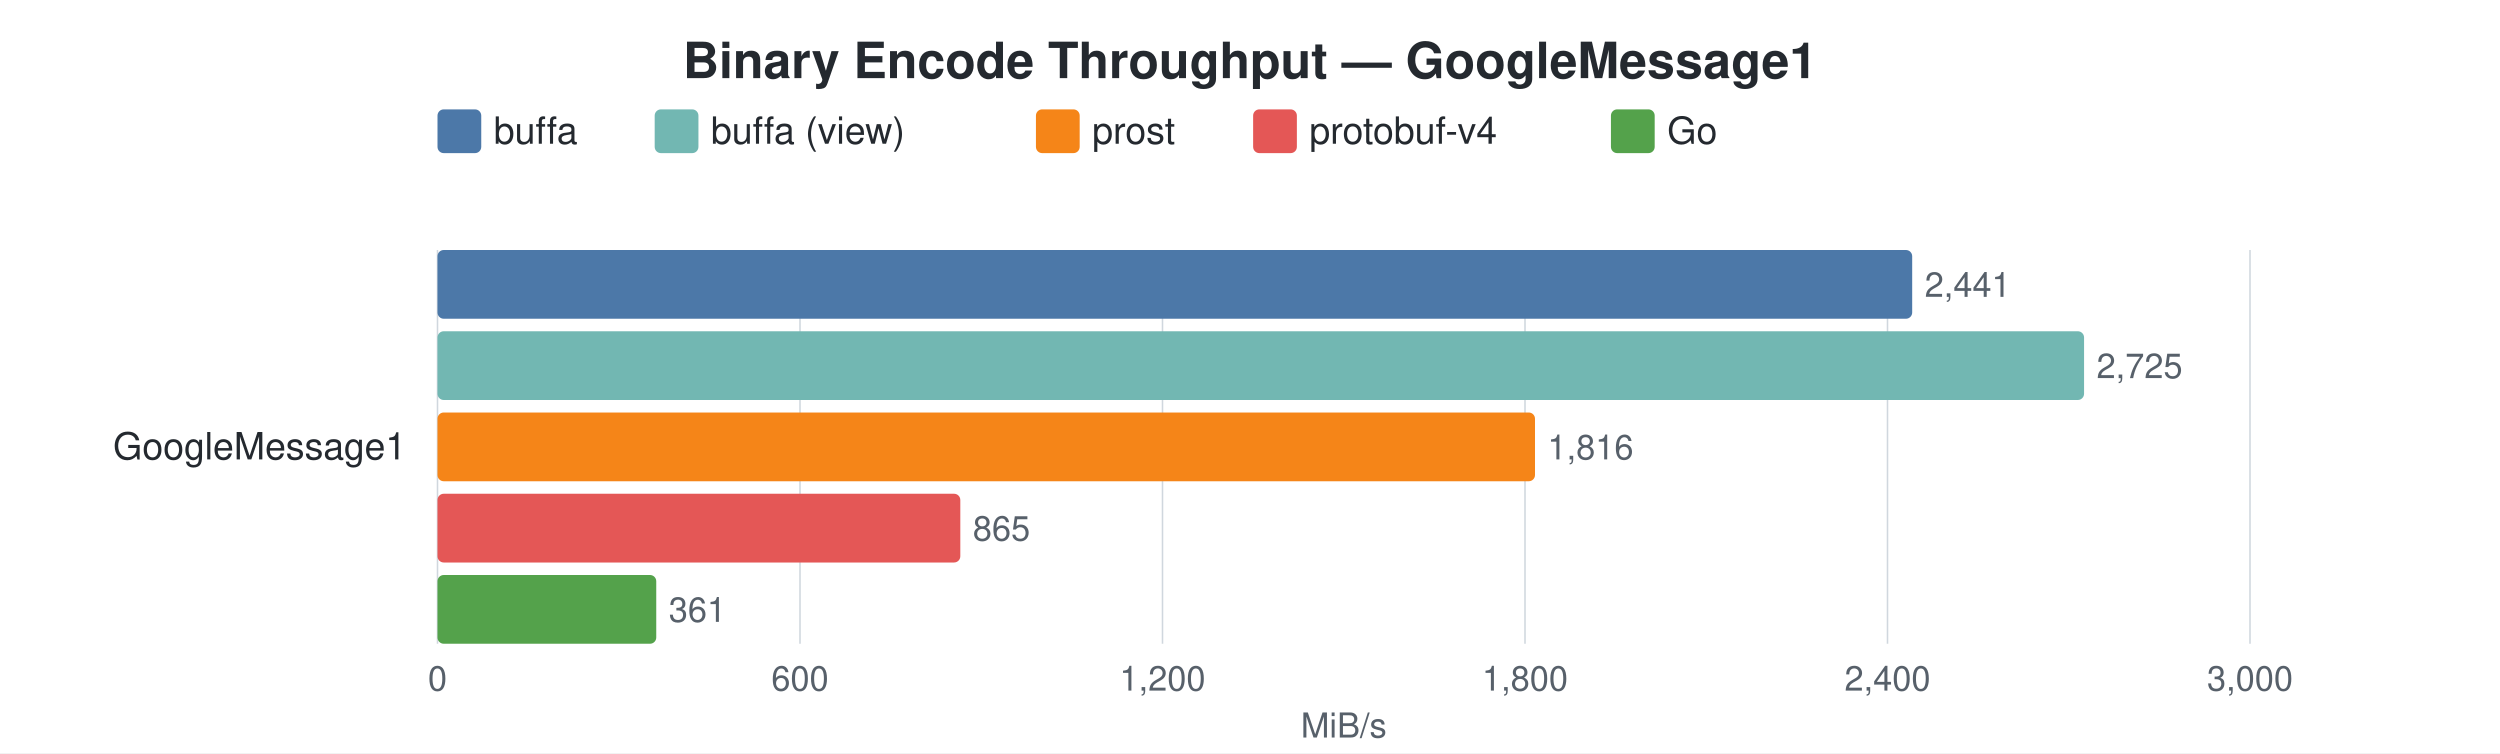
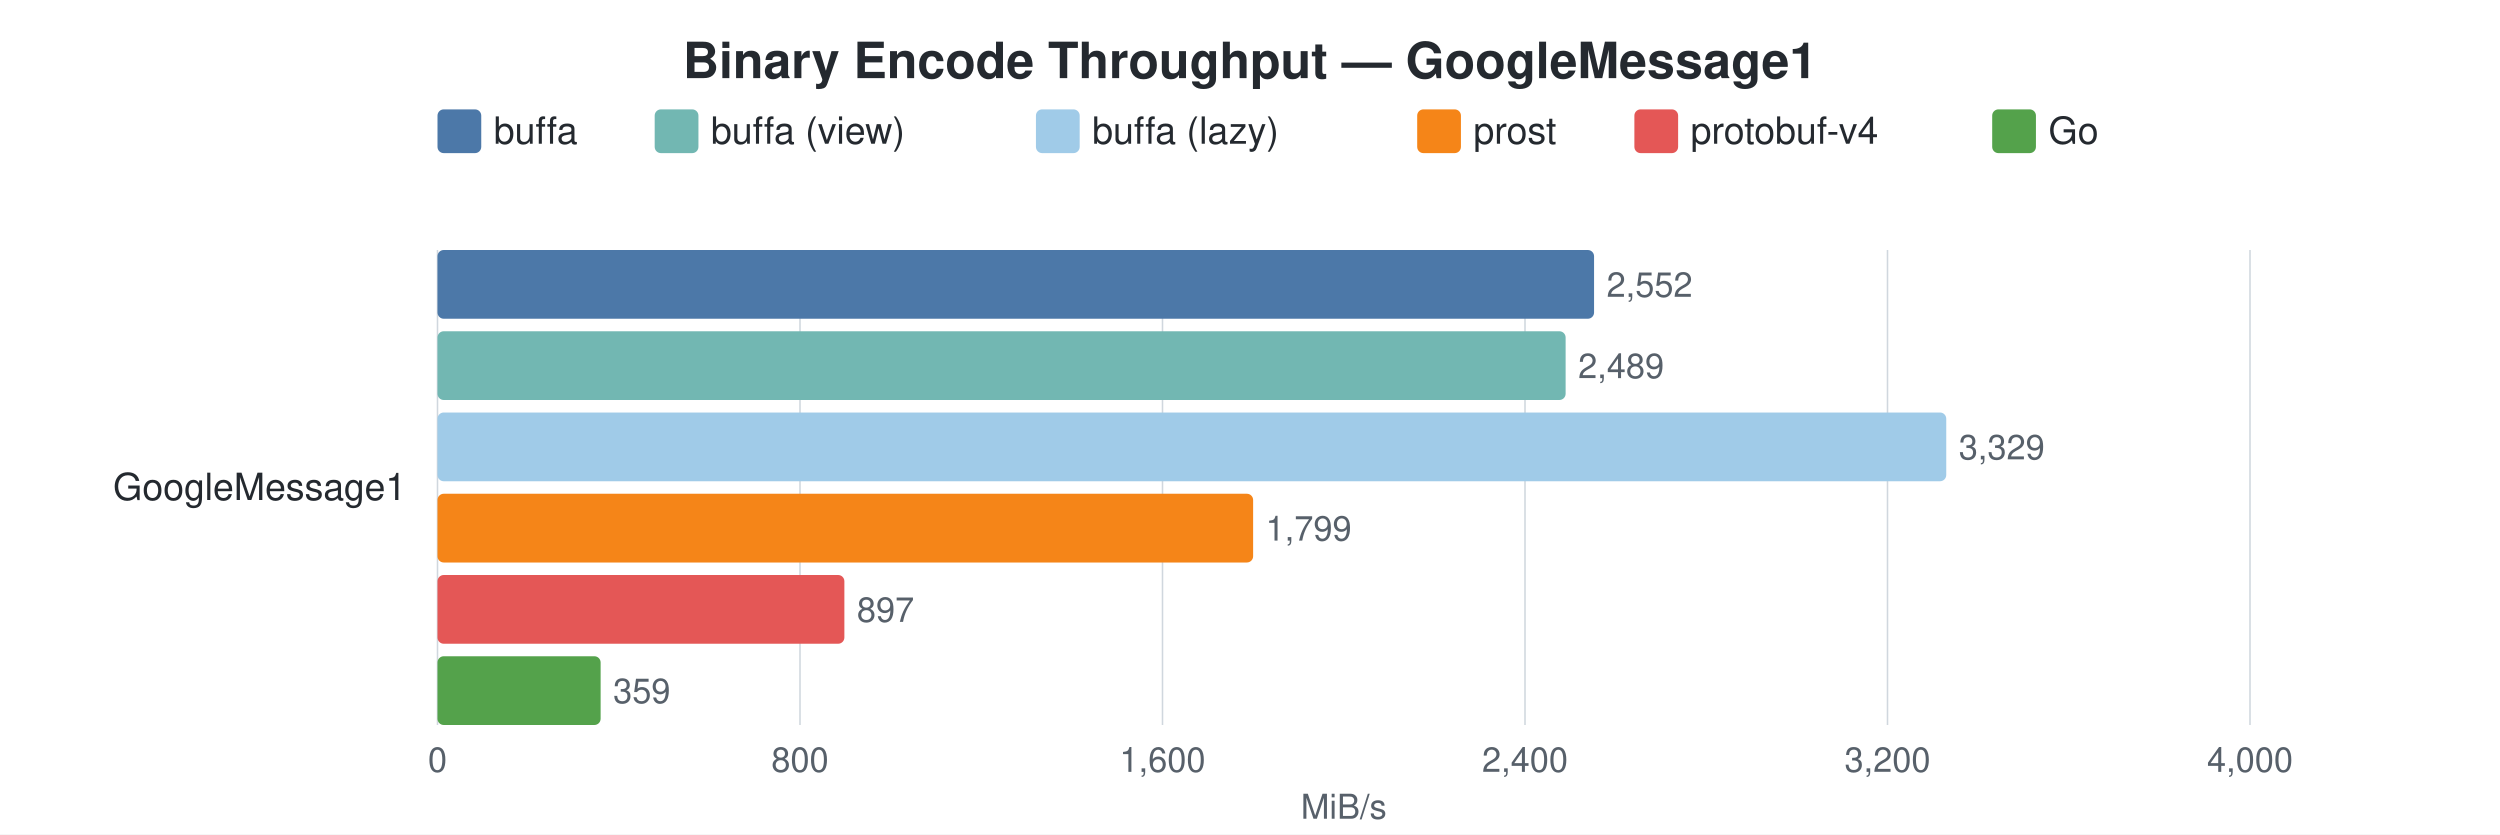
- <svg xmlns="http://www.w3.org/2000/svg" width="800" height="241" viewBox="0 0 800 241">
+ <svg xmlns="http://www.w3.org/2000/svg" width="800" height="267" viewBox="0 0 800 267">
  <style>
    text { font-family: -apple-system, BlinkMacSystemFont, "Segoe UI", Helvetica, Arial, sans-serif; }
    .title { font-size: 16px; font-weight: 600; fill: #24292f; }
    .label { font-size: 12px; fill: #24292f; }
    .value { font-size: 11px; fill: #57606a; }
    .axis-label { font-size: 11px; fill: #57606a; }
    .legend-text { font-size: 12px; fill: #24292f; }
    .grid { stroke: #d0d7de; stroke-width: 0.5; }
  </style>
  <rect width="100%" height="100%" fill="white" />
  <text x="400.0" y="25" text-anchor="middle" class="title">Binary Encode Throughput — GoogleMessage1</text>
  <rect x="140" y="35" width="14" height="14" rx="2" fill="#4C78A8" />
  <text x="158" y="46" class="legend-text">buffa</text>
  <rect x="209.5" y="35" width="14" height="14" rx="2" fill="#72B7B2" />
  <text x="227.5" y="46" class="legend-text">buffa (view)</text>
-   <rect x="331.5" y="35" width="14" height="14" rx="2" fill="#F58518" />
-   <text x="349.5" y="46" class="legend-text">prost</text>
-   <rect x="401.0" y="35" width="14" height="14" rx="2" fill="#E45756" />
-   <text x="419.0" y="46" class="legend-text">protobuf-v4</text>
-   <rect x="515.5" y="35" width="14" height="14" rx="2" fill="#54A24B" />
-   <text x="533.5" y="46" class="legend-text">Go</text>
-   <line x1="140.0" y1="80" x2="140.0" y2="206" class="grid" />
-   <text x="140.0" y="221" text-anchor="middle" class="axis-label">0</text>
-   <line x1="256.0" y1="80" x2="256.0" y2="206" class="grid" />
-   <text x="256.0" y="221" text-anchor="middle" class="axis-label">600</text>
-   <line x1="372.0" y1="80" x2="372.0" y2="206" class="grid" />
-   <text x="372.0" y="221" text-anchor="middle" class="axis-label">1,200</text>
-   <line x1="488.0" y1="80" x2="488.0" y2="206" class="grid" />
-   <text x="488.0" y="221" text-anchor="middle" class="axis-label">1,800</text>
-   <line x1="604.0" y1="80" x2="604.0" y2="206" class="grid" />
-   <text x="604.0" y="221" text-anchor="middle" class="axis-label">2,400</text>
-   <line x1="720.0" y1="80" x2="720.0" y2="206" class="grid" />
-   <text x="720.0" y="221" text-anchor="middle" class="axis-label">3,000</text>
-   <text x="430.0" y="236" text-anchor="middle" class="axis-label">MiB/s</text>
-   <text x="130" y="147.0" text-anchor="end" class="label">GoogleMessage1</text>
-   <rect x="140" y="80.0" width="471.9" height="22" rx="2" fill="#4C78A8" />
-   <text x="615.9" y="95.0" class="value">2,441</text>
-   <rect x="140" y="106.0" width="526.9" height="22" rx="2" fill="#72B7B2" />
-   <text x="670.9" y="121.0" class="value">2,725</text>
-   <rect x="140" y="132.0" width="351.2" height="22" rx="2" fill="#F58518" />
-   <text x="495.2" y="147.0" class="value">1,816</text>
-   <rect x="140" y="158.0" width="167.3" height="22" rx="2" fill="#E45756" />
-   <text x="311.3" y="173.0" class="value">865</text>
-   <rect x="140" y="184.0" width="70.0" height="22" rx="2" fill="#54A24B" />
-   <text x="214.0" y="199.0" class="value">361</text>
+   <rect x="331.5" y="35" width="14" height="14" rx="2" fill="#A0CBE8" />
+   <text x="349.5" y="46" class="legend-text">buffa (lazy)</text>
+   <rect x="453.5" y="35" width="14" height="14" rx="2" fill="#F58518" />
+   <text x="471.5" y="46" class="legend-text">prost</text>
+   <rect x="523.0" y="35" width="14" height="14" rx="2" fill="#E45756" />
+   <text x="541.0" y="46" class="legend-text">protobuf-v4</text>
+   <rect x="637.5" y="35" width="14" height="14" rx="2" fill="#54A24B" />
+   <text x="655.5" y="46" class="legend-text">Go</text>
+   <line x1="140.0" y1="80" x2="140.0" y2="232" class="grid" />
+   <text x="140.0" y="247" text-anchor="middle" class="axis-label">0</text>
+   <line x1="256.0" y1="80" x2="256.0" y2="232" class="grid" />
+   <text x="256.0" y="247" text-anchor="middle" class="axis-label">800</text>
+   <line x1="372.0" y1="80" x2="372.0" y2="232" class="grid" />
+   <text x="372.0" y="247" text-anchor="middle" class="axis-label">1,600</text>
+   <line x1="488.0" y1="80" x2="488.0" y2="232" class="grid" />
+   <text x="488.0" y="247" text-anchor="middle" class="axis-label">2,400</text>
+   <line x1="604.0" y1="80" x2="604.0" y2="232" class="grid" />
+   <text x="604.0" y="247" text-anchor="middle" class="axis-label">3,200</text>
+   <line x1="720.0" y1="80" x2="720.0" y2="232" class="grid" />
+   <text x="720.0" y="247" text-anchor="middle" class="axis-label">4,000</text>
+   <text x="430.0" y="262" text-anchor="middle" class="axis-label">MiB/s</text>
+   <text x="130" y="160.0" text-anchor="end" class="label">GoogleMessage1</text>
+   <rect x="140" y="80.0" width="370.1" height="22" rx="2" fill="#4C78A8" />
+   <text x="514.1" y="95.0" class="value">2,552</text>
+   <rect x="140" y="106.0" width="361.0" height="22" rx="2" fill="#72B7B2" />
+   <text x="505.0" y="121.0" class="value">2,489</text>
+   <rect x="140" y="132.0" width="482.8" height="22" rx="2" fill="#A0CBE8" />
+   <text x="626.8" y="147.0" class="value">3,329</text>
+   <rect x="140" y="158.0" width="261.0" height="22" rx="2" fill="#F58518" />
+   <text x="405.0" y="173.0" class="value">1,799</text>
+   <rect x="140" y="184.0" width="130.2" height="22" rx="2" fill="#E45756" />
+   <text x="274.2" y="199.0" class="value">897</text>
+   <rect x="140" y="210.0" width="52.2" height="22" rx="2" fill="#54A24B" />
+   <text x="196.2" y="225.0" class="value">359</text>
</svg>
